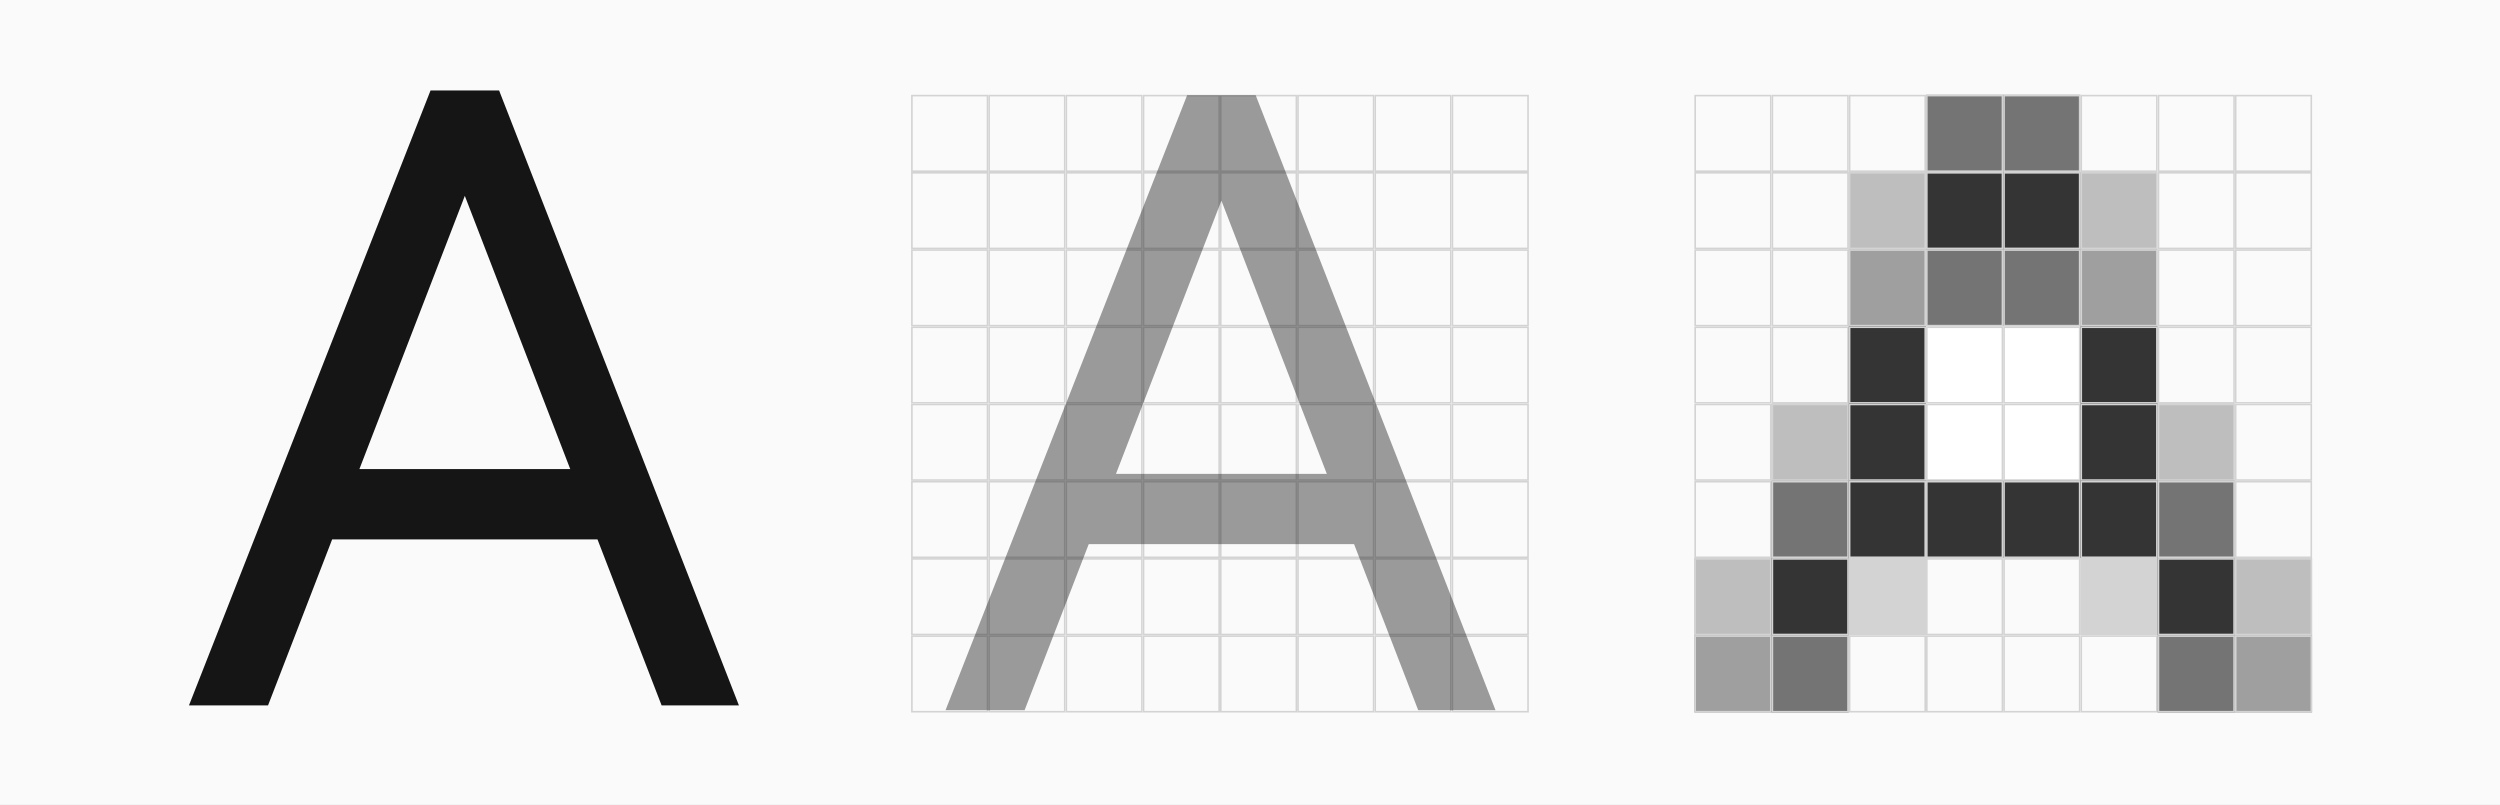
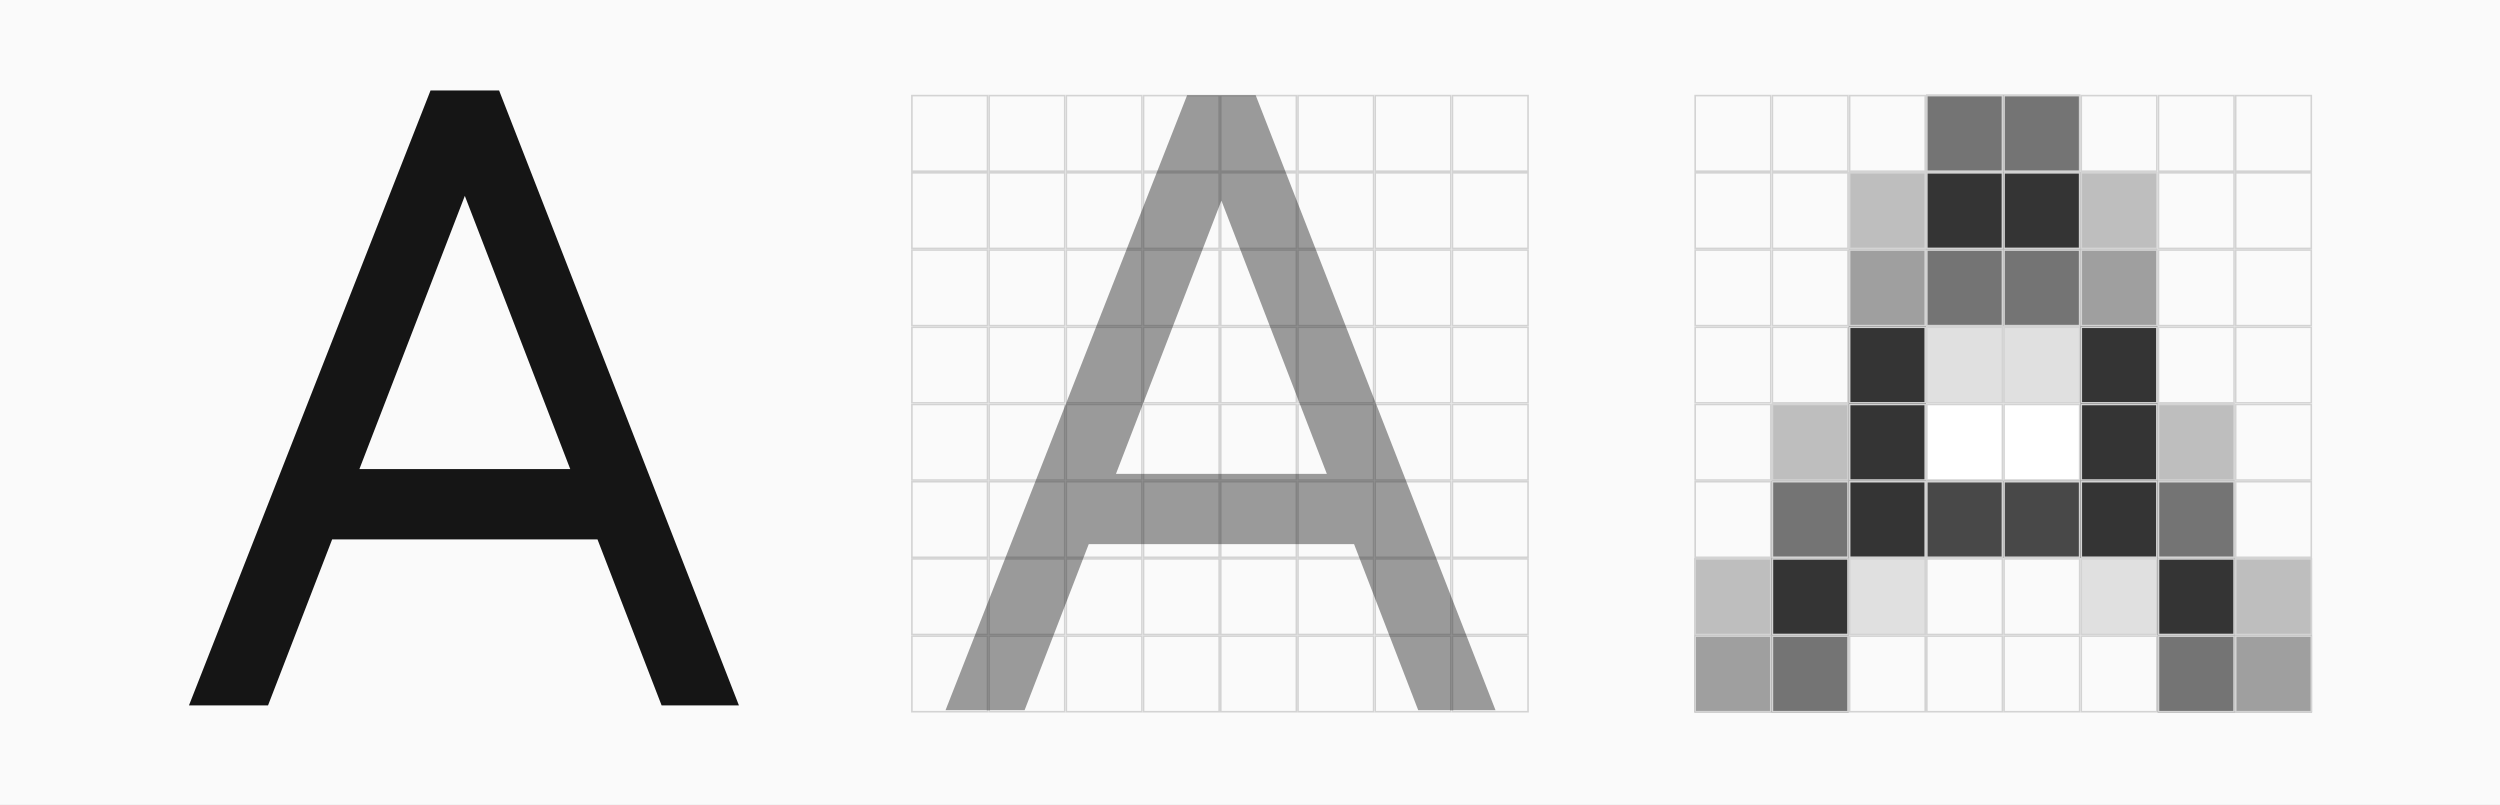
<svg xmlns="http://www.w3.org/2000/svg" width="1548" height="498" viewBox="0 0 1548 498">
  <g id="Group_23" data-name="Group 23" transform="translate(-186 -291)">
    <rect id="Rectangle_11" data-name="Rectangle 11" width="1548" height="498" transform="translate(186 291)" fill="#fafafa" />
    <g id="Group_22" data-name="Group 22">
      <path id="Path_15" data-name="Path 15" d="M4.352,0h48.96L93.024-102.816H257.312L297.024,0H344.9L196.384-380.8H153.952ZM175.168-315.52l65.28,169.184H109.888Z" transform="translate(298.648 727.8)" fill="#151515" />
      <g id="Group_20" data-name="Group 20" transform="translate(54.648 37.8)">
        <g id="Rectangle_10" data-name="Rectangle 10" transform="translate(1180.51 311.897)" fill="#fafafa" stroke="#d3d3d3" stroke-width="1">
          <rect width="47.812" height="47.812" stroke="none" />
          <rect x="0.5" y="0.5" width="46.812" height="46.812" fill="none" />
        </g>
        <g id="Rectangle_10-2" data-name="Rectangle 10" transform="translate(1228.323 311.897)" fill="#fafafa" stroke="#d3d3d3" stroke-width="1">
          <rect width="47.812" height="47.812" stroke="none" />
          <rect x="0.5" y="0.5" width="46.812" height="46.812" fill="none" />
        </g>
        <g id="Rectangle_10-3" data-name="Rectangle 10" transform="translate(1276.135 311.897)" fill="#fafafa" stroke="#d3d3d3" stroke-width="1">
          <rect width="47.812" height="47.812" stroke="none" />
          <rect x="0.5" y="0.5" width="46.812" height="46.812" fill="none" />
        </g>
        <g id="Rectangle_10-4" data-name="Rectangle 10" transform="translate(1323.947 311.897)" fill="#747474" stroke="#d3d3d3" stroke-width="1">
          <rect width="47.812" height="47.812" stroke="none" />
          <rect x="0.5" y="0.5" width="46.812" height="46.812" fill="none" />
        </g>
        <g id="Rectangle_10-5" data-name="Rectangle 10" transform="translate(1371.759 311.897)" fill="#747474" stroke="#d3d3d3" stroke-width="1">
          <rect width="47.812" height="47.812" stroke="none" />
          <rect x="0.5" y="0.5" width="46.812" height="46.812" fill="none" />
        </g>
        <g id="Rectangle_10-6" data-name="Rectangle 10" transform="translate(1419.571 311.897)" fill="#fafafa" stroke="#d3d3d3" stroke-width="1">
          <rect width="47.812" height="47.812" stroke="none" />
          <rect x="0.5" y="0.5" width="46.812" height="46.812" fill="none" />
        </g>
        <g id="Rectangle_10-7" data-name="Rectangle 10" transform="translate(1467.383 311.897)" fill="#fafafa" stroke="#d3d3d3" stroke-width="1">
          <rect width="47.812" height="47.812" stroke="none" />
          <rect x="0.5" y="0.5" width="46.812" height="46.812" fill="none" />
        </g>
        <g id="Rectangle_10-8" data-name="Rectangle 10" transform="translate(1515.195 311.897)" fill="#fafafa" stroke="#d3d3d3" stroke-width="1">
          <rect width="47.812" height="47.812" stroke="none" />
          <rect x="0.5" y="0.5" width="46.812" height="46.812" fill="none" />
        </g>
        <g id="Rectangle_10-9" data-name="Rectangle 10" transform="translate(1180.51 359.709)" fill="#fafafa" stroke="#d3d3d3" stroke-width="1">
          <rect width="47.812" height="47.812" stroke="none" />
          <rect x="0.5" y="0.5" width="46.812" height="46.812" fill="none" />
        </g>
        <g id="Rectangle_10-10" data-name="Rectangle 10" transform="translate(1228.323 359.709)" fill="#fafafa" stroke="#d3d3d3" stroke-width="1">
          <rect width="47.812" height="47.812" stroke="none" />
          <rect x="0.5" y="0.5" width="46.812" height="46.812" fill="none" />
        </g>
        <g id="Rectangle_10-11" data-name="Rectangle 10" transform="translate(1276.135 359.709)" fill="#bebebe" stroke="#d3d3d3" stroke-width="1">
          <rect width="47.812" height="47.812" stroke="none" />
          <rect x="0.5" y="0.5" width="46.812" height="46.812" fill="none" />
        </g>
        <g id="Rectangle_10-12" data-name="Rectangle 10" transform="translate(1323.947 359.709)" fill="#343434" stroke="#d3d3d3" stroke-width="1">
          <rect width="47.812" height="47.812" stroke="none" />
          <rect x="0.5" y="0.5" width="46.812" height="46.812" fill="none" />
        </g>
        <g id="Rectangle_10-13" data-name="Rectangle 10" transform="translate(1371.759 359.709)" fill="#343434" stroke="#d3d3d3" stroke-width="1">
          <rect width="47.812" height="47.812" stroke="none" />
          <rect x="0.5" y="0.5" width="46.812" height="46.812" fill="none" />
        </g>
        <g id="Rectangle_10-14" data-name="Rectangle 10" transform="translate(1419.571 359.709)" fill="#bebebe" stroke="#d3d3d3" stroke-width="1">
          <rect width="47.812" height="47.812" stroke="none" />
          <rect x="0.5" y="0.5" width="46.812" height="46.812" fill="none" />
        </g>
        <g id="Rectangle_10-15" data-name="Rectangle 10" transform="translate(1467.383 359.709)" fill="#fafafa" stroke="#d3d3d3" stroke-width="1">
          <rect width="47.812" height="47.812" stroke="none" />
          <rect x="0.5" y="0.5" width="46.812" height="46.812" fill="none" />
        </g>
        <g id="Rectangle_10-16" data-name="Rectangle 10" transform="translate(1515.195 359.709)" fill="#fafafa" stroke="#d3d3d3" stroke-width="1">
          <rect width="47.812" height="47.812" stroke="none" />
          <rect x="0.5" y="0.5" width="46.812" height="46.812" fill="none" />
        </g>
        <g id="Rectangle_10-17" data-name="Rectangle 10" transform="translate(1180.51 407.521)" fill="#fafafa" stroke="#d3d3d3" stroke-width="1">
          <rect width="47.812" height="47.812" stroke="none" />
          <rect x="0.5" y="0.5" width="46.812" height="46.812" fill="none" />
        </g>
        <g id="Rectangle_10-18" data-name="Rectangle 10" transform="translate(1228.323 407.521)" fill="#fafafa" stroke="#d3d3d3" stroke-width="1">
          <rect width="47.812" height="47.812" stroke="none" />
          <rect x="0.5" y="0.5" width="46.812" height="46.812" fill="none" />
        </g>
        <g id="Rectangle_10-19" data-name="Rectangle 10" transform="translate(1276.135 407.521)" fill="#9f9f9f" stroke="#d3d3d3" stroke-width="1">
          <rect width="47.812" height="47.812" stroke="none" />
          <rect x="0.5" y="0.5" width="46.812" height="46.812" fill="none" />
        </g>
        <g id="Rectangle_10-20" data-name="Rectangle 10" transform="translate(1323.947 407.521)" fill="#747474" stroke="#d3d3d3" stroke-width="1">
          <rect width="47.812" height="47.812" stroke="none" />
          <rect x="0.5" y="0.5" width="46.812" height="46.812" fill="none" />
        </g>
        <g id="Rectangle_10-21" data-name="Rectangle 10" transform="translate(1371.759 407.521)" fill="#747474" stroke="#d3d3d3" stroke-width="1">
          <rect width="47.812" height="47.812" stroke="none" />
          <rect x="0.5" y="0.5" width="46.812" height="46.812" fill="none" />
        </g>
        <g id="Rectangle_10-22" data-name="Rectangle 10" transform="translate(1419.571 407.521)" fill="#9f9f9f" stroke="#d3d3d3" stroke-width="1">
          <rect width="47.812" height="47.812" stroke="none" />
          <rect x="0.5" y="0.5" width="46.812" height="46.812" fill="none" />
        </g>
        <g id="Rectangle_10-23" data-name="Rectangle 10" transform="translate(1467.383 407.521)" fill="#fafafa" stroke="#d3d3d3" stroke-width="1">
          <rect width="47.812" height="47.812" stroke="none" />
          <rect x="0.5" y="0.5" width="46.812" height="46.812" fill="none" />
        </g>
        <g id="Rectangle_10-24" data-name="Rectangle 10" transform="translate(1515.195 407.521)" fill="#fafafa" stroke="#d3d3d3" stroke-width="1">
          <rect width="47.812" height="47.812" stroke="none" />
          <rect x="0.5" y="0.5" width="46.812" height="46.812" fill="none" />
        </g>
        <g id="Rectangle_10-25" data-name="Rectangle 10" transform="translate(1180.51 455.333)" fill="#fafafa" stroke="#d3d3d3" stroke-width="1">
          <rect width="47.812" height="47.812" stroke="none" />
          <rect x="0.5" y="0.5" width="46.812" height="46.812" fill="none" />
        </g>
        <g id="Rectangle_10-26" data-name="Rectangle 10" transform="translate(1228.323 455.333)" fill="#fafafa" stroke="#d3d3d3" stroke-width="1">
          <rect width="47.812" height="47.812" stroke="none" />
          <rect x="0.5" y="0.5" width="46.812" height="46.812" fill="none" />
        </g>
        <g id="Rectangle_10-27" data-name="Rectangle 10" transform="translate(1276.135 455.333)" fill="#343434" stroke="#d3d3d3" stroke-width="1">
          <rect width="47.812" height="47.812" stroke="none" />
          <rect x="0.5" y="0.5" width="46.812" height="46.812" fill="none" />
        </g>
-         <g id="Rectangle_10-28" data-name="Rectangle 10" transform="translate(1323.947 455.333)" fill="#fff" stroke="#d3d3d3" stroke-width="1">
-           <rect width="47.812" height="47.812" stroke="none" />
-           <rect x="0.5" y="0.5" width="46.812" height="46.812" fill="none" />
-         </g>
-         <g id="Rectangle_10-29" data-name="Rectangle 10" transform="translate(1371.759 455.333)" fill="#fff" stroke="#d3d3d3" stroke-width="1">
+         <g id="Rectangle_10-28" data-name="Rectangle 10" transform="translate(1323.947 455.333)" fill="#e0e0e0" stroke="#d3d3d3" stroke-width="1">
+           <rect width="47.812" height="47.812" stroke="none" />
+           <rect x="0.5" y="0.5" width="46.812" height="46.812" fill="none" />
+         </g>
+         <g id="Rectangle_10-29" data-name="Rectangle 10" transform="translate(1371.759 455.333)" fill="#e0e0e0" stroke="#d3d3d3" stroke-width="1">
          <rect width="47.812" height="47.812" stroke="none" />
          <rect x="0.5" y="0.5" width="46.812" height="46.812" fill="none" />
        </g>
        <g id="Rectangle_10-30" data-name="Rectangle 10" transform="translate(1419.571 455.333)" fill="#343434" stroke="#d3d3d3" stroke-width="1">
          <rect width="47.812" height="47.812" stroke="none" />
          <rect x="0.5" y="0.5" width="46.812" height="46.812" fill="none" />
        </g>
        <g id="Rectangle_10-31" data-name="Rectangle 10" transform="translate(1467.383 455.333)" fill="#fafafa" stroke="#d3d3d3" stroke-width="1">
          <rect width="47.812" height="47.812" stroke="none" />
          <rect x="0.5" y="0.5" width="46.812" height="46.812" fill="none" />
        </g>
        <g id="Rectangle_10-32" data-name="Rectangle 10" transform="translate(1515.195 455.333)" fill="#fafafa" stroke="#d3d3d3" stroke-width="1">
          <rect width="47.812" height="47.812" stroke="none" />
          <rect x="0.5" y="0.5" width="46.812" height="46.812" fill="none" />
        </g>
        <g id="Rectangle_10-33" data-name="Rectangle 10" transform="translate(1180.51 503.145)" fill="#fafafa" stroke="#d3d3d3" stroke-width="1">
          <rect width="47.812" height="47.812" stroke="none" />
          <rect x="0.5" y="0.5" width="46.812" height="46.812" fill="none" />
        </g>
        <g id="Rectangle_10-34" data-name="Rectangle 10" transform="translate(1228.323 503.145)" fill="#bebebe" stroke="#d3d3d3" stroke-width="1">
          <rect width="47.812" height="47.812" stroke="none" />
          <rect x="0.5" y="0.5" width="46.812" height="46.812" fill="none" />
        </g>
        <g id="Rectangle_10-35" data-name="Rectangle 10" transform="translate(1276.135 503.145)" fill="#343434" stroke="#d3d3d3" stroke-width="1">
          <rect width="47.812" height="47.812" stroke="none" />
          <rect x="0.5" y="0.5" width="46.812" height="46.812" fill="none" />
        </g>
        <g id="Rectangle_10-36" data-name="Rectangle 10" transform="translate(1323.947 503.145)" fill="#fff" stroke="#d3d3d3" stroke-width="1">
          <rect width="47.812" height="47.812" stroke="none" />
          <rect x="0.5" y="0.5" width="46.812" height="46.812" fill="none" />
        </g>
        <g id="Rectangle_10-37" data-name="Rectangle 10" transform="translate(1371.759 503.145)" fill="#fff" stroke="#d3d3d3" stroke-width="1">
          <rect width="47.812" height="47.812" stroke="none" />
          <rect x="0.5" y="0.5" width="46.812" height="46.812" fill="none" />
        </g>
        <g id="Rectangle_10-38" data-name="Rectangle 10" transform="translate(1419.571 503.145)" fill="#343434" stroke="#d3d3d3" stroke-width="1">
          <rect width="47.812" height="47.812" stroke="none" />
          <rect x="0.5" y="0.5" width="46.812" height="46.812" fill="none" />
        </g>
        <g id="Rectangle_10-39" data-name="Rectangle 10" transform="translate(1467.383 503.145)" fill="#bebebe" stroke="#d3d3d3" stroke-width="1">
          <rect width="47.812" height="47.812" stroke="none" />
          <rect x="0.5" y="0.5" width="46.812" height="46.812" fill="none" />
        </g>
        <g id="Rectangle_10-40" data-name="Rectangle 10" transform="translate(1515.195 503.145)" fill="#fafafa" stroke="#d3d3d3" stroke-width="1">
          <rect width="47.812" height="47.812" stroke="none" />
          <rect x="0.5" y="0.5" width="46.812" height="46.812" fill="none" />
        </g>
        <g id="Rectangle_10-41" data-name="Rectangle 10" transform="translate(1180.51 550.958)" fill="#fafafa" stroke="#d3d3d3" stroke-width="1">
          <rect width="47.812" height="47.812" stroke="none" />
          <rect x="0.5" y="0.5" width="46.812" height="46.812" fill="none" />
        </g>
        <g id="Rectangle_10-42" data-name="Rectangle 10" transform="translate(1228.323 550.958)" fill="#747474" stroke="#d3d3d3" stroke-width="1">
          <rect width="47.812" height="47.812" stroke="none" />
          <rect x="0.5" y="0.5" width="46.812" height="46.812" fill="none" />
        </g>
        <g id="Rectangle_10-43" data-name="Rectangle 10" transform="translate(1276.135 550.958)" fill="#343434" stroke="#d3d3d3" stroke-width="1">
          <rect width="47.812" height="47.812" stroke="none" />
          <rect x="0.5" y="0.5" width="46.812" height="46.812" fill="none" />
        </g>
-         <g id="Rectangle_10-44" data-name="Rectangle 10" transform="translate(1323.947 550.958)" fill="#343434" stroke="#d3d3d3" stroke-width="1">
-           <rect width="47.812" height="47.812" stroke="none" />
-           <rect x="0.5" y="0.5" width="46.812" height="46.812" fill="none" />
-         </g>
-         <g id="Rectangle_10-45" data-name="Rectangle 10" transform="translate(1371.759 550.958)" fill="#343434" stroke="#d3d3d3" stroke-width="1">
+         <g id="Rectangle_10-44" data-name="Rectangle 10" transform="translate(1323.947 550.958)" fill="#484848" stroke="#d3d3d3" stroke-width="1">
+           <rect width="47.812" height="47.812" stroke="none" />
+           <rect x="0.5" y="0.5" width="46.812" height="46.812" fill="none" />
+         </g>
+         <g id="Rectangle_10-45" data-name="Rectangle 10" transform="translate(1371.759 550.958)" fill="#484848" stroke="#d3d3d3" stroke-width="1">
          <rect width="47.812" height="47.812" stroke="none" />
          <rect x="0.5" y="0.5" width="46.812" height="46.812" fill="none" />
        </g>
        <g id="Rectangle_10-46" data-name="Rectangle 10" transform="translate(1419.571 550.958)" fill="#343434" stroke="#d3d3d3" stroke-width="1">
          <rect width="47.812" height="47.812" stroke="none" />
          <rect x="0.5" y="0.5" width="46.812" height="46.812" fill="none" />
        </g>
        <g id="Rectangle_10-47" data-name="Rectangle 10" transform="translate(1467.383 550.958)" fill="#747474" stroke="#d3d3d3" stroke-width="1">
          <rect width="47.812" height="47.812" stroke="none" />
          <rect x="0.5" y="0.5" width="46.812" height="46.812" fill="none" />
        </g>
        <g id="Rectangle_10-48" data-name="Rectangle 10" transform="translate(1515.195 550.958)" fill="#fafafa" stroke="#d3d3d3" stroke-width="1">
          <rect width="47.812" height="47.812" stroke="none" />
          <rect x="0.5" y="0.5" width="46.812" height="46.812" fill="none" />
        </g>
        <g id="Rectangle_10-49" data-name="Rectangle 10" transform="translate(1180.51 598.77)" fill="#bebebe" stroke="#d3d3d3" stroke-width="1">
          <rect width="47.812" height="47.812" stroke="none" />
          <rect x="0.5" y="0.5" width="46.812" height="46.812" fill="none" />
        </g>
        <g id="Rectangle_10-50" data-name="Rectangle 10" transform="translate(1228.323 598.77)" fill="#343434" stroke="#d3d3d3" stroke-width="1">
          <rect width="47.812" height="47.812" stroke="none" />
          <rect x="0.5" y="0.5" width="46.812" height="46.812" fill="none" />
        </g>
-         <g id="Rectangle_10-51" data-name="Rectangle 10" transform="translate(1276.135 598.77)" fill="#d3d3d3" stroke="#d3d3d3" stroke-width="1">
+         <g id="Rectangle_10-51" data-name="Rectangle 10" transform="translate(1276.135 598.77)" fill="#e0e0e0" stroke="#d3d3d3" stroke-width="1">
          <rect width="47.812" height="47.812" stroke="none" />
          <rect x="0.5" y="0.5" width="46.812" height="46.812" fill="none" />
        </g>
        <g id="Rectangle_10-52" data-name="Rectangle 10" transform="translate(1323.947 598.77)" fill="#fafafa" stroke="#d3d3d3" stroke-width="1">
          <rect width="47.812" height="47.812" stroke="none" />
          <rect x="0.5" y="0.5" width="46.812" height="46.812" fill="none" />
        </g>
        <g id="Rectangle_10-53" data-name="Rectangle 10" transform="translate(1371.759 598.77)" fill="#fafafa" stroke="#d3d3d3" stroke-width="1">
          <rect width="47.812" height="47.812" stroke="none" />
          <rect x="0.5" y="0.5" width="46.812" height="46.812" fill="none" />
        </g>
-         <g id="Rectangle_10-54" data-name="Rectangle 10" transform="translate(1419.571 598.77)" fill="#d3d3d3" stroke="#d3d3d3" stroke-width="1">
+         <g id="Rectangle_10-54" data-name="Rectangle 10" transform="translate(1419.571 598.77)" fill="#e0e0e0" stroke="#d3d3d3" stroke-width="1">
          <rect width="47.812" height="47.812" stroke="none" />
          <rect x="0.5" y="0.5" width="46.812" height="46.812" fill="none" />
        </g>
        <g id="Rectangle_10-55" data-name="Rectangle 10" transform="translate(1467.383 598.77)" fill="#343434" stroke="#d3d3d3" stroke-width="1">
          <rect width="47.812" height="47.812" stroke="none" />
          <rect x="0.5" y="0.5" width="46.812" height="46.812" fill="none" />
        </g>
        <g id="Rectangle_10-56" data-name="Rectangle 10" transform="translate(1515.195 598.77)" fill="#bebebe" stroke="#d3d3d3" stroke-width="1">
          <rect width="47.812" height="47.812" stroke="none" />
          <rect x="0.5" y="0.5" width="46.812" height="46.812" fill="none" />
        </g>
        <g id="Rectangle_10-57" data-name="Rectangle 10" transform="translate(1180.51 646.582)" fill="#9f9f9f" stroke="#d3d3d3" stroke-width="1">
          <rect width="47.812" height="47.812" stroke="none" />
          <rect x="0.5" y="0.5" width="46.812" height="46.812" fill="none" />
        </g>
        <g id="Rectangle_10-58" data-name="Rectangle 10" transform="translate(1228.323 646.582)" fill="#747474" stroke="#d3d3d3" stroke-width="1">
          <rect width="47.812" height="47.812" stroke="none" />
          <rect x="0.5" y="0.5" width="46.812" height="46.812" fill="none" />
        </g>
        <g id="Rectangle_10-59" data-name="Rectangle 10" transform="translate(1276.135 646.582)" fill="#fafafa" stroke="#d3d3d3" stroke-width="1">
          <rect width="47.812" height="47.812" stroke="none" />
          <rect x="0.5" y="0.5" width="46.812" height="46.812" fill="none" />
        </g>
        <g id="Rectangle_10-60" data-name="Rectangle 10" transform="translate(1323.947 646.582)" fill="#fafafa" stroke="#d3d3d3" stroke-width="1">
          <rect width="47.812" height="47.812" stroke="none" />
          <rect x="0.5" y="0.5" width="46.812" height="46.812" fill="none" />
        </g>
        <g id="Rectangle_10-61" data-name="Rectangle 10" transform="translate(1371.759 646.582)" fill="#fafafa" stroke="#d3d3d3" stroke-width="1">
          <rect width="47.812" height="47.812" stroke="none" />
          <rect x="0.5" y="0.5" width="46.812" height="46.812" fill="none" />
        </g>
        <g id="Rectangle_10-62" data-name="Rectangle 10" transform="translate(1419.571 646.582)" fill="#fafafa" stroke="#d3d3d3" stroke-width="1">
          <rect width="47.812" height="47.812" stroke="none" />
          <rect x="0.5" y="0.5" width="46.812" height="46.812" fill="none" />
        </g>
        <g id="Rectangle_10-63" data-name="Rectangle 10" transform="translate(1467.383 646.582)" fill="#747474" stroke="#d3d3d3" stroke-width="1">
          <rect width="47.812" height="47.812" stroke="none" />
          <rect x="0.5" y="0.5" width="46.812" height="46.812" fill="none" />
        </g>
        <g id="Rectangle_10-64" data-name="Rectangle 10" transform="translate(1515.195 646.582)" fill="#9f9f9f" stroke="#d3d3d3" stroke-width="1">
          <rect width="47.812" height="47.812" stroke="none" />
          <rect x="0.5" y="0.5" width="46.812" height="46.812" fill="none" />
        </g>
      </g>
      <g id="Group_21" data-name="Group 21">
        <g id="Rectangle_10-65" data-name="Rectangle 10" transform="translate(750.158 349.697)" fill="#fafafa" stroke="#d3d3d3" stroke-width="1">
          <rect width="47.812" height="47.812" stroke="none" />
          <rect x="0.5" y="0.5" width="46.812" height="46.812" fill="none" />
        </g>
        <g id="Rectangle_10-66" data-name="Rectangle 10" transform="translate(797.971 349.697)" fill="#fafafa" stroke="#d3d3d3" stroke-width="1">
          <rect width="47.812" height="47.812" stroke="none" />
          <rect x="0.5" y="0.5" width="46.812" height="46.812" fill="none" />
        </g>
        <g id="Rectangle_10-67" data-name="Rectangle 10" transform="translate(845.783 349.697)" fill="#fafafa" stroke="#d3d3d3" stroke-width="1">
          <rect width="47.812" height="47.812" stroke="none" />
          <rect x="0.5" y="0.5" width="46.812" height="46.812" fill="none" />
        </g>
        <g id="Rectangle_10-68" data-name="Rectangle 10" transform="translate(893.595 349.697)" fill="#fafafa" stroke="#d3d3d3" stroke-width="1">
          <rect width="47.812" height="47.812" stroke="none" />
          <rect x="0.5" y="0.5" width="46.812" height="46.812" fill="none" />
        </g>
        <g id="Rectangle_10-69" data-name="Rectangle 10" transform="translate(941.407 349.697)" fill="#fafafa" stroke="#d3d3d3" stroke-width="1">
          <rect width="47.812" height="47.812" stroke="none" />
          <rect x="0.5" y="0.5" width="46.812" height="46.812" fill="none" />
        </g>
        <g id="Rectangle_10-70" data-name="Rectangle 10" transform="translate(989.219 349.697)" fill="#fafafa" stroke="#d3d3d3" stroke-width="1">
          <rect width="47.812" height="47.812" stroke="none" />
          <rect x="0.5" y="0.5" width="46.812" height="46.812" fill="none" />
        </g>
        <g id="Rectangle_10-71" data-name="Rectangle 10" transform="translate(1037.031 349.697)" fill="#fafafa" stroke="#d3d3d3" stroke-width="1">
          <rect width="47.812" height="47.812" stroke="none" />
          <rect x="0.5" y="0.5" width="46.812" height="46.812" fill="none" />
        </g>
        <g id="Rectangle_10-72" data-name="Rectangle 10" transform="translate(1084.844 349.697)" fill="#fafafa" stroke="#d3d3d3" stroke-width="1">
          <rect width="47.812" height="47.812" stroke="none" />
          <rect x="0.5" y="0.5" width="46.812" height="46.812" fill="none" />
        </g>
        <g id="Rectangle_10-73" data-name="Rectangle 10" transform="translate(750.158 397.509)" fill="#fafafa" stroke="#d3d3d3" stroke-width="1">
          <rect width="47.812" height="47.812" stroke="none" />
          <rect x="0.5" y="0.5" width="46.812" height="46.812" fill="none" />
        </g>
        <g id="Rectangle_10-74" data-name="Rectangle 10" transform="translate(797.971 397.509)" fill="#fafafa" stroke="#d3d3d3" stroke-width="1">
          <rect width="47.812" height="47.812" stroke="none" />
          <rect x="0.5" y="0.5" width="46.812" height="46.812" fill="none" />
        </g>
        <g id="Rectangle_10-75" data-name="Rectangle 10" transform="translate(845.783 397.509)" fill="#fafafa" stroke="#d3d3d3" stroke-width="1">
          <rect width="47.812" height="47.812" stroke="none" />
          <rect x="0.5" y="0.5" width="46.812" height="46.812" fill="none" />
        </g>
        <g id="Rectangle_10-76" data-name="Rectangle 10" transform="translate(893.595 397.509)" fill="#fafafa" stroke="#d3d3d3" stroke-width="1">
          <rect width="47.812" height="47.812" stroke="none" />
          <rect x="0.5" y="0.5" width="46.812" height="46.812" fill="none" />
        </g>
        <g id="Rectangle_10-77" data-name="Rectangle 10" transform="translate(941.407 397.509)" fill="#fafafa" stroke="#d3d3d3" stroke-width="1">
          <rect width="47.812" height="47.812" stroke="none" />
          <rect x="0.5" y="0.5" width="46.812" height="46.812" fill="none" />
        </g>
        <g id="Rectangle_10-78" data-name="Rectangle 10" transform="translate(989.219 397.509)" fill="#fafafa" stroke="#d3d3d3" stroke-width="1">
          <rect width="47.812" height="47.812" stroke="none" />
          <rect x="0.5" y="0.5" width="46.812" height="46.812" fill="none" />
        </g>
        <g id="Rectangle_10-79" data-name="Rectangle 10" transform="translate(1037.031 397.509)" fill="#fafafa" stroke="#d3d3d3" stroke-width="1">
          <rect width="47.812" height="47.812" stroke="none" />
          <rect x="0.5" y="0.5" width="46.812" height="46.812" fill="none" />
        </g>
        <g id="Rectangle_10-80" data-name="Rectangle 10" transform="translate(1084.844 397.509)" fill="#fafafa" stroke="#d3d3d3" stroke-width="1">
          <rect width="47.812" height="47.812" stroke="none" />
          <rect x="0.5" y="0.5" width="46.812" height="46.812" fill="none" />
        </g>
        <g id="Rectangle_10-81" data-name="Rectangle 10" transform="translate(750.158 445.321)" fill="#fafafa" stroke="#d3d3d3" stroke-width="1">
          <rect width="47.812" height="47.812" stroke="none" />
          <rect x="0.5" y="0.5" width="46.812" height="46.812" fill="none" />
        </g>
        <g id="Rectangle_10-82" data-name="Rectangle 10" transform="translate(797.971 445.321)" fill="#fafafa" stroke="#d3d3d3" stroke-width="1">
          <rect width="47.812" height="47.812" stroke="none" />
          <rect x="0.5" y="0.5" width="46.812" height="46.812" fill="none" />
        </g>
        <g id="Rectangle_10-83" data-name="Rectangle 10" transform="translate(845.783 445.321)" fill="#fafafa" stroke="#d3d3d3" stroke-width="1">
          <rect width="47.812" height="47.812" stroke="none" />
          <rect x="0.5" y="0.5" width="46.812" height="46.812" fill="none" />
        </g>
        <g id="Rectangle_10-84" data-name="Rectangle 10" transform="translate(893.595 445.321)" fill="#fafafa" stroke="#d3d3d3" stroke-width="1">
          <rect width="47.812" height="47.812" stroke="none" />
          <rect x="0.5" y="0.5" width="46.812" height="46.812" fill="none" />
        </g>
        <g id="Rectangle_10-85" data-name="Rectangle 10" transform="translate(941.407 445.321)" fill="#fafafa" stroke="#d3d3d3" stroke-width="1">
          <rect width="47.812" height="47.812" stroke="none" />
          <rect x="0.5" y="0.5" width="46.812" height="46.812" fill="none" />
        </g>
        <g id="Rectangle_10-86" data-name="Rectangle 10" transform="translate(989.219 445.321)" fill="#fafafa" stroke="#d3d3d3" stroke-width="1">
          <rect width="47.812" height="47.812" stroke="none" />
          <rect x="0.5" y="0.5" width="46.812" height="46.812" fill="none" />
        </g>
        <g id="Rectangle_10-87" data-name="Rectangle 10" transform="translate(1037.031 445.321)" fill="#fafafa" stroke="#d3d3d3" stroke-width="1">
          <rect width="47.812" height="47.812" stroke="none" />
          <rect x="0.5" y="0.5" width="46.812" height="46.812" fill="none" />
        </g>
        <g id="Rectangle_10-88" data-name="Rectangle 10" transform="translate(1084.844 445.321)" fill="#fafafa" stroke="#d3d3d3" stroke-width="1">
          <rect width="47.812" height="47.812" stroke="none" />
          <rect x="0.5" y="0.5" width="46.812" height="46.812" fill="none" />
        </g>
        <g id="Rectangle_10-89" data-name="Rectangle 10" transform="translate(750.158 493.133)" fill="#fafafa" stroke="#d3d3d3" stroke-width="1">
          <rect width="47.812" height="47.812" stroke="none" />
          <rect x="0.5" y="0.5" width="46.812" height="46.812" fill="none" />
        </g>
        <g id="Rectangle_10-90" data-name="Rectangle 10" transform="translate(797.971 493.133)" fill="#fafafa" stroke="#d3d3d3" stroke-width="1">
          <rect width="47.812" height="47.812" stroke="none" />
          <rect x="0.5" y="0.5" width="46.812" height="46.812" fill="none" />
        </g>
        <g id="Rectangle_10-91" data-name="Rectangle 10" transform="translate(845.783 493.133)" fill="#fafafa" stroke="#d3d3d3" stroke-width="1">
          <rect width="47.812" height="47.812" stroke="none" />
          <rect x="0.5" y="0.5" width="46.812" height="46.812" fill="none" />
        </g>
        <g id="Rectangle_10-92" data-name="Rectangle 10" transform="translate(893.595 493.133)" fill="#fafafa" stroke="#d3d3d3" stroke-width="1">
          <rect width="47.812" height="47.812" stroke="none" />
          <rect x="0.5" y="0.5" width="46.812" height="46.812" fill="none" />
        </g>
        <g id="Rectangle_10-93" data-name="Rectangle 10" transform="translate(941.407 493.133)" fill="#fafafa" stroke="#d3d3d3" stroke-width="1">
          <rect width="47.812" height="47.812" stroke="none" />
          <rect x="0.5" y="0.5" width="46.812" height="46.812" fill="none" />
        </g>
        <g id="Rectangle_10-94" data-name="Rectangle 10" transform="translate(989.219 493.133)" fill="#fafafa" stroke="#d3d3d3" stroke-width="1">
          <rect width="47.812" height="47.812" stroke="none" />
          <rect x="0.5" y="0.5" width="46.812" height="46.812" fill="none" />
        </g>
        <g id="Rectangle_10-95" data-name="Rectangle 10" transform="translate(1037.031 493.133)" fill="#fafafa" stroke="#d3d3d3" stroke-width="1">
          <rect width="47.812" height="47.812" stroke="none" />
          <rect x="0.5" y="0.5" width="46.812" height="46.812" fill="none" />
        </g>
        <g id="Rectangle_10-96" data-name="Rectangle 10" transform="translate(1084.844 493.133)" fill="#fafafa" stroke="#d3d3d3" stroke-width="1">
          <rect width="47.812" height="47.812" stroke="none" />
          <rect x="0.5" y="0.5" width="46.812" height="46.812" fill="none" />
        </g>
        <g id="Rectangle_10-97" data-name="Rectangle 10" transform="translate(750.158 540.945)" fill="#fafafa" stroke="#d3d3d3" stroke-width="1">
          <rect width="47.812" height="47.812" stroke="none" />
          <rect x="0.5" y="0.5" width="46.812" height="46.812" fill="none" />
        </g>
        <g id="Rectangle_10-98" data-name="Rectangle 10" transform="translate(797.971 540.945)" fill="#fafafa" stroke="#d3d3d3" stroke-width="1">
          <rect width="47.812" height="47.812" stroke="none" />
          <rect x="0.5" y="0.5" width="46.812" height="46.812" fill="none" />
        </g>
        <g id="Rectangle_10-99" data-name="Rectangle 10" transform="translate(845.783 540.945)" fill="#fafafa" stroke="#d3d3d3" stroke-width="1">
          <rect width="47.812" height="47.812" stroke="none" />
          <rect x="0.5" y="0.5" width="46.812" height="46.812" fill="none" />
        </g>
        <g id="Rectangle_10-100" data-name="Rectangle 10" transform="translate(893.595 540.945)" fill="#fafafa" stroke="#d3d3d3" stroke-width="1">
          <rect width="47.812" height="47.812" stroke="none" />
          <rect x="0.5" y="0.5" width="46.812" height="46.812" fill="none" />
        </g>
        <g id="Rectangle_10-101" data-name="Rectangle 10" transform="translate(941.407 540.945)" fill="#fafafa" stroke="#d3d3d3" stroke-width="1">
          <rect width="47.812" height="47.812" stroke="none" />
          <rect x="0.5" y="0.5" width="46.812" height="46.812" fill="none" />
        </g>
        <g id="Rectangle_10-102" data-name="Rectangle 10" transform="translate(989.219 540.945)" fill="#fafafa" stroke="#d3d3d3" stroke-width="1">
          <rect width="47.812" height="47.812" stroke="none" />
          <rect x="0.5" y="0.5" width="46.812" height="46.812" fill="none" />
        </g>
        <g id="Rectangle_10-103" data-name="Rectangle 10" transform="translate(1037.031 540.945)" fill="#fafafa" stroke="#d3d3d3" stroke-width="1">
          <rect width="47.812" height="47.812" stroke="none" />
          <rect x="0.5" y="0.5" width="46.812" height="46.812" fill="none" />
        </g>
        <g id="Rectangle_10-104" data-name="Rectangle 10" transform="translate(1084.844 540.945)" fill="#fafafa" stroke="#d3d3d3" stroke-width="1">
          <rect width="47.812" height="47.812" stroke="none" />
          <rect x="0.5" y="0.5" width="46.812" height="46.812" fill="none" />
        </g>
        <g id="Rectangle_10-105" data-name="Rectangle 10" transform="translate(750.158 588.757)" fill="#fafafa" stroke="#d3d3d3" stroke-width="1">
          <rect width="47.812" height="47.812" stroke="none" />
          <rect x="0.5" y="0.5" width="46.812" height="46.812" fill="none" />
        </g>
        <g id="Rectangle_10-106" data-name="Rectangle 10" transform="translate(797.971 588.757)" fill="#fafafa" stroke="#d3d3d3" stroke-width="1">
          <rect width="47.812" height="47.812" stroke="none" />
          <rect x="0.5" y="0.5" width="46.812" height="46.812" fill="none" />
        </g>
        <g id="Rectangle_10-107" data-name="Rectangle 10" transform="translate(845.783 588.757)" fill="#fafafa" stroke="#d3d3d3" stroke-width="1">
          <rect width="47.812" height="47.812" stroke="none" />
          <rect x="0.5" y="0.5" width="46.812" height="46.812" fill="none" />
        </g>
        <g id="Rectangle_10-108" data-name="Rectangle 10" transform="translate(893.595 588.757)" fill="#fafafa" stroke="#d3d3d3" stroke-width="1">
          <rect width="47.812" height="47.812" stroke="none" />
          <rect x="0.5" y="0.5" width="46.812" height="46.812" fill="none" />
        </g>
        <g id="Rectangle_10-109" data-name="Rectangle 10" transform="translate(941.407 588.757)" fill="#fafafa" stroke="#d3d3d3" stroke-width="1">
          <rect width="47.812" height="47.812" stroke="none" />
          <rect x="0.5" y="0.5" width="46.812" height="46.812" fill="none" />
        </g>
        <g id="Rectangle_10-110" data-name="Rectangle 10" transform="translate(989.219 588.757)" fill="#fafafa" stroke="#d3d3d3" stroke-width="1">
          <rect width="47.812" height="47.812" stroke="none" />
          <rect x="0.5" y="0.5" width="46.812" height="46.812" fill="none" />
        </g>
        <g id="Rectangle_10-111" data-name="Rectangle 10" transform="translate(1037.031 588.757)" fill="#fafafa" stroke="#d3d3d3" stroke-width="1">
          <rect width="47.812" height="47.812" stroke="none" />
          <rect x="0.5" y="0.5" width="46.812" height="46.812" fill="none" />
        </g>
        <g id="Rectangle_10-112" data-name="Rectangle 10" transform="translate(1084.844 588.757)" fill="#fafafa" stroke="#d3d3d3" stroke-width="1">
          <rect width="47.812" height="47.812" stroke="none" />
          <rect x="0.5" y="0.5" width="46.812" height="46.812" fill="none" />
        </g>
        <g id="Rectangle_10-113" data-name="Rectangle 10" transform="translate(750.158 636.57)" fill="#fafafa" stroke="#d3d3d3" stroke-width="1">
          <rect width="47.812" height="47.812" stroke="none" />
          <rect x="0.5" y="0.5" width="46.812" height="46.812" fill="none" />
        </g>
        <g id="Rectangle_10-114" data-name="Rectangle 10" transform="translate(797.971 636.57)" fill="#fafafa" stroke="#d3d3d3" stroke-width="1">
          <rect width="47.812" height="47.812" stroke="none" />
          <rect x="0.5" y="0.5" width="46.812" height="46.812" fill="none" />
        </g>
        <g id="Rectangle_10-115" data-name="Rectangle 10" transform="translate(845.783 636.57)" fill="#fafafa" stroke="#d3d3d3" stroke-width="1">
          <rect width="47.812" height="47.812" stroke="none" />
          <rect x="0.5" y="0.5" width="46.812" height="46.812" fill="none" />
        </g>
        <g id="Rectangle_10-116" data-name="Rectangle 10" transform="translate(893.595 636.57)" fill="#fafafa" stroke="#d3d3d3" stroke-width="1">
          <rect width="47.812" height="47.812" stroke="none" />
          <rect x="0.5" y="0.5" width="46.812" height="46.812" fill="none" />
        </g>
        <g id="Rectangle_10-117" data-name="Rectangle 10" transform="translate(941.407 636.57)" fill="#fafafa" stroke="#d3d3d3" stroke-width="1">
          <rect width="47.812" height="47.812" stroke="none" />
          <rect x="0.5" y="0.5" width="46.812" height="46.812" fill="none" />
        </g>
        <g id="Rectangle_10-118" data-name="Rectangle 10" transform="translate(989.219 636.57)" fill="#fafafa" stroke="#d3d3d3" stroke-width="1">
          <rect width="47.812" height="47.812" stroke="none" />
          <rect x="0.5" y="0.5" width="46.812" height="46.812" fill="none" />
        </g>
        <g id="Rectangle_10-119" data-name="Rectangle 10" transform="translate(1037.031 636.57)" fill="#fafafa" stroke="#d3d3d3" stroke-width="1">
          <rect width="47.812" height="47.812" stroke="none" />
          <rect x="0.5" y="0.5" width="46.812" height="46.812" fill="none" />
        </g>
        <g id="Rectangle_10-120" data-name="Rectangle 10" transform="translate(1084.844 636.57)" fill="#fafafa" stroke="#d3d3d3" stroke-width="1">
          <rect width="47.812" height="47.812" stroke="none" />
          <rect x="0.5" y="0.5" width="46.812" height="46.812" fill="none" />
        </g>
        <g id="Rectangle_10-121" data-name="Rectangle 10" transform="translate(750.158 684.382)" fill="#fafafa" stroke="#d3d3d3" stroke-width="1">
          <rect width="47.812" height="47.812" stroke="none" />
          <rect x="0.5" y="0.5" width="46.812" height="46.812" fill="none" />
        </g>
        <g id="Rectangle_10-122" data-name="Rectangle 10" transform="translate(797.971 684.382)" fill="#fafafa" stroke="#d3d3d3" stroke-width="1">
          <rect width="47.812" height="47.812" stroke="none" />
          <rect x="0.5" y="0.5" width="46.812" height="46.812" fill="none" />
        </g>
        <g id="Rectangle_10-123" data-name="Rectangle 10" transform="translate(845.783 684.382)" fill="#fafafa" stroke="#d3d3d3" stroke-width="1">
          <rect width="47.812" height="47.812" stroke="none" />
          <rect x="0.5" y="0.5" width="46.812" height="46.812" fill="none" />
        </g>
        <g id="Rectangle_10-124" data-name="Rectangle 10" transform="translate(893.595 684.382)" fill="#fafafa" stroke="#d3d3d3" stroke-width="1">
          <rect width="47.812" height="47.812" stroke="none" />
          <rect x="0.5" y="0.5" width="46.812" height="46.812" fill="none" />
        </g>
        <g id="Rectangle_10-125" data-name="Rectangle 10" transform="translate(941.407 684.382)" fill="#fafafa" stroke="#d3d3d3" stroke-width="1">
          <rect width="47.812" height="47.812" stroke="none" />
          <rect x="0.5" y="0.5" width="46.812" height="46.812" fill="none" />
        </g>
        <g id="Rectangle_10-126" data-name="Rectangle 10" transform="translate(989.219 684.382)" fill="#fafafa" stroke="#d3d3d3" stroke-width="1">
          <rect width="47.812" height="47.812" stroke="none" />
          <rect x="0.5" y="0.5" width="46.812" height="46.812" fill="none" />
        </g>
        <g id="Rectangle_10-127" data-name="Rectangle 10" transform="translate(1037.031 684.382)" fill="#fafafa" stroke="#d3d3d3" stroke-width="1">
          <rect width="47.812" height="47.812" stroke="none" />
          <rect x="0.5" y="0.5" width="46.812" height="46.812" fill="none" />
        </g>
        <g id="Rectangle_10-128" data-name="Rectangle 10" transform="translate(1084.844 684.382)" fill="#fafafa" stroke="#d3d3d3" stroke-width="1">
          <rect width="47.812" height="47.812" stroke="none" />
          <rect x="0.5" y="0.5" width="46.812" height="46.812" fill="none" />
        </g>
        <path id="Path_16" data-name="Path 16" d="M4.352,0h48.96L93.024-102.816H257.312L297.024,0H344.9L196.384-380.8H153.952ZM175.168-315.52l65.28,169.184H109.888Z" transform="translate(767.124 730.74)" fill="#151515" opacity="0.419" />
      </g>
    </g>
  </g>
</svg>
